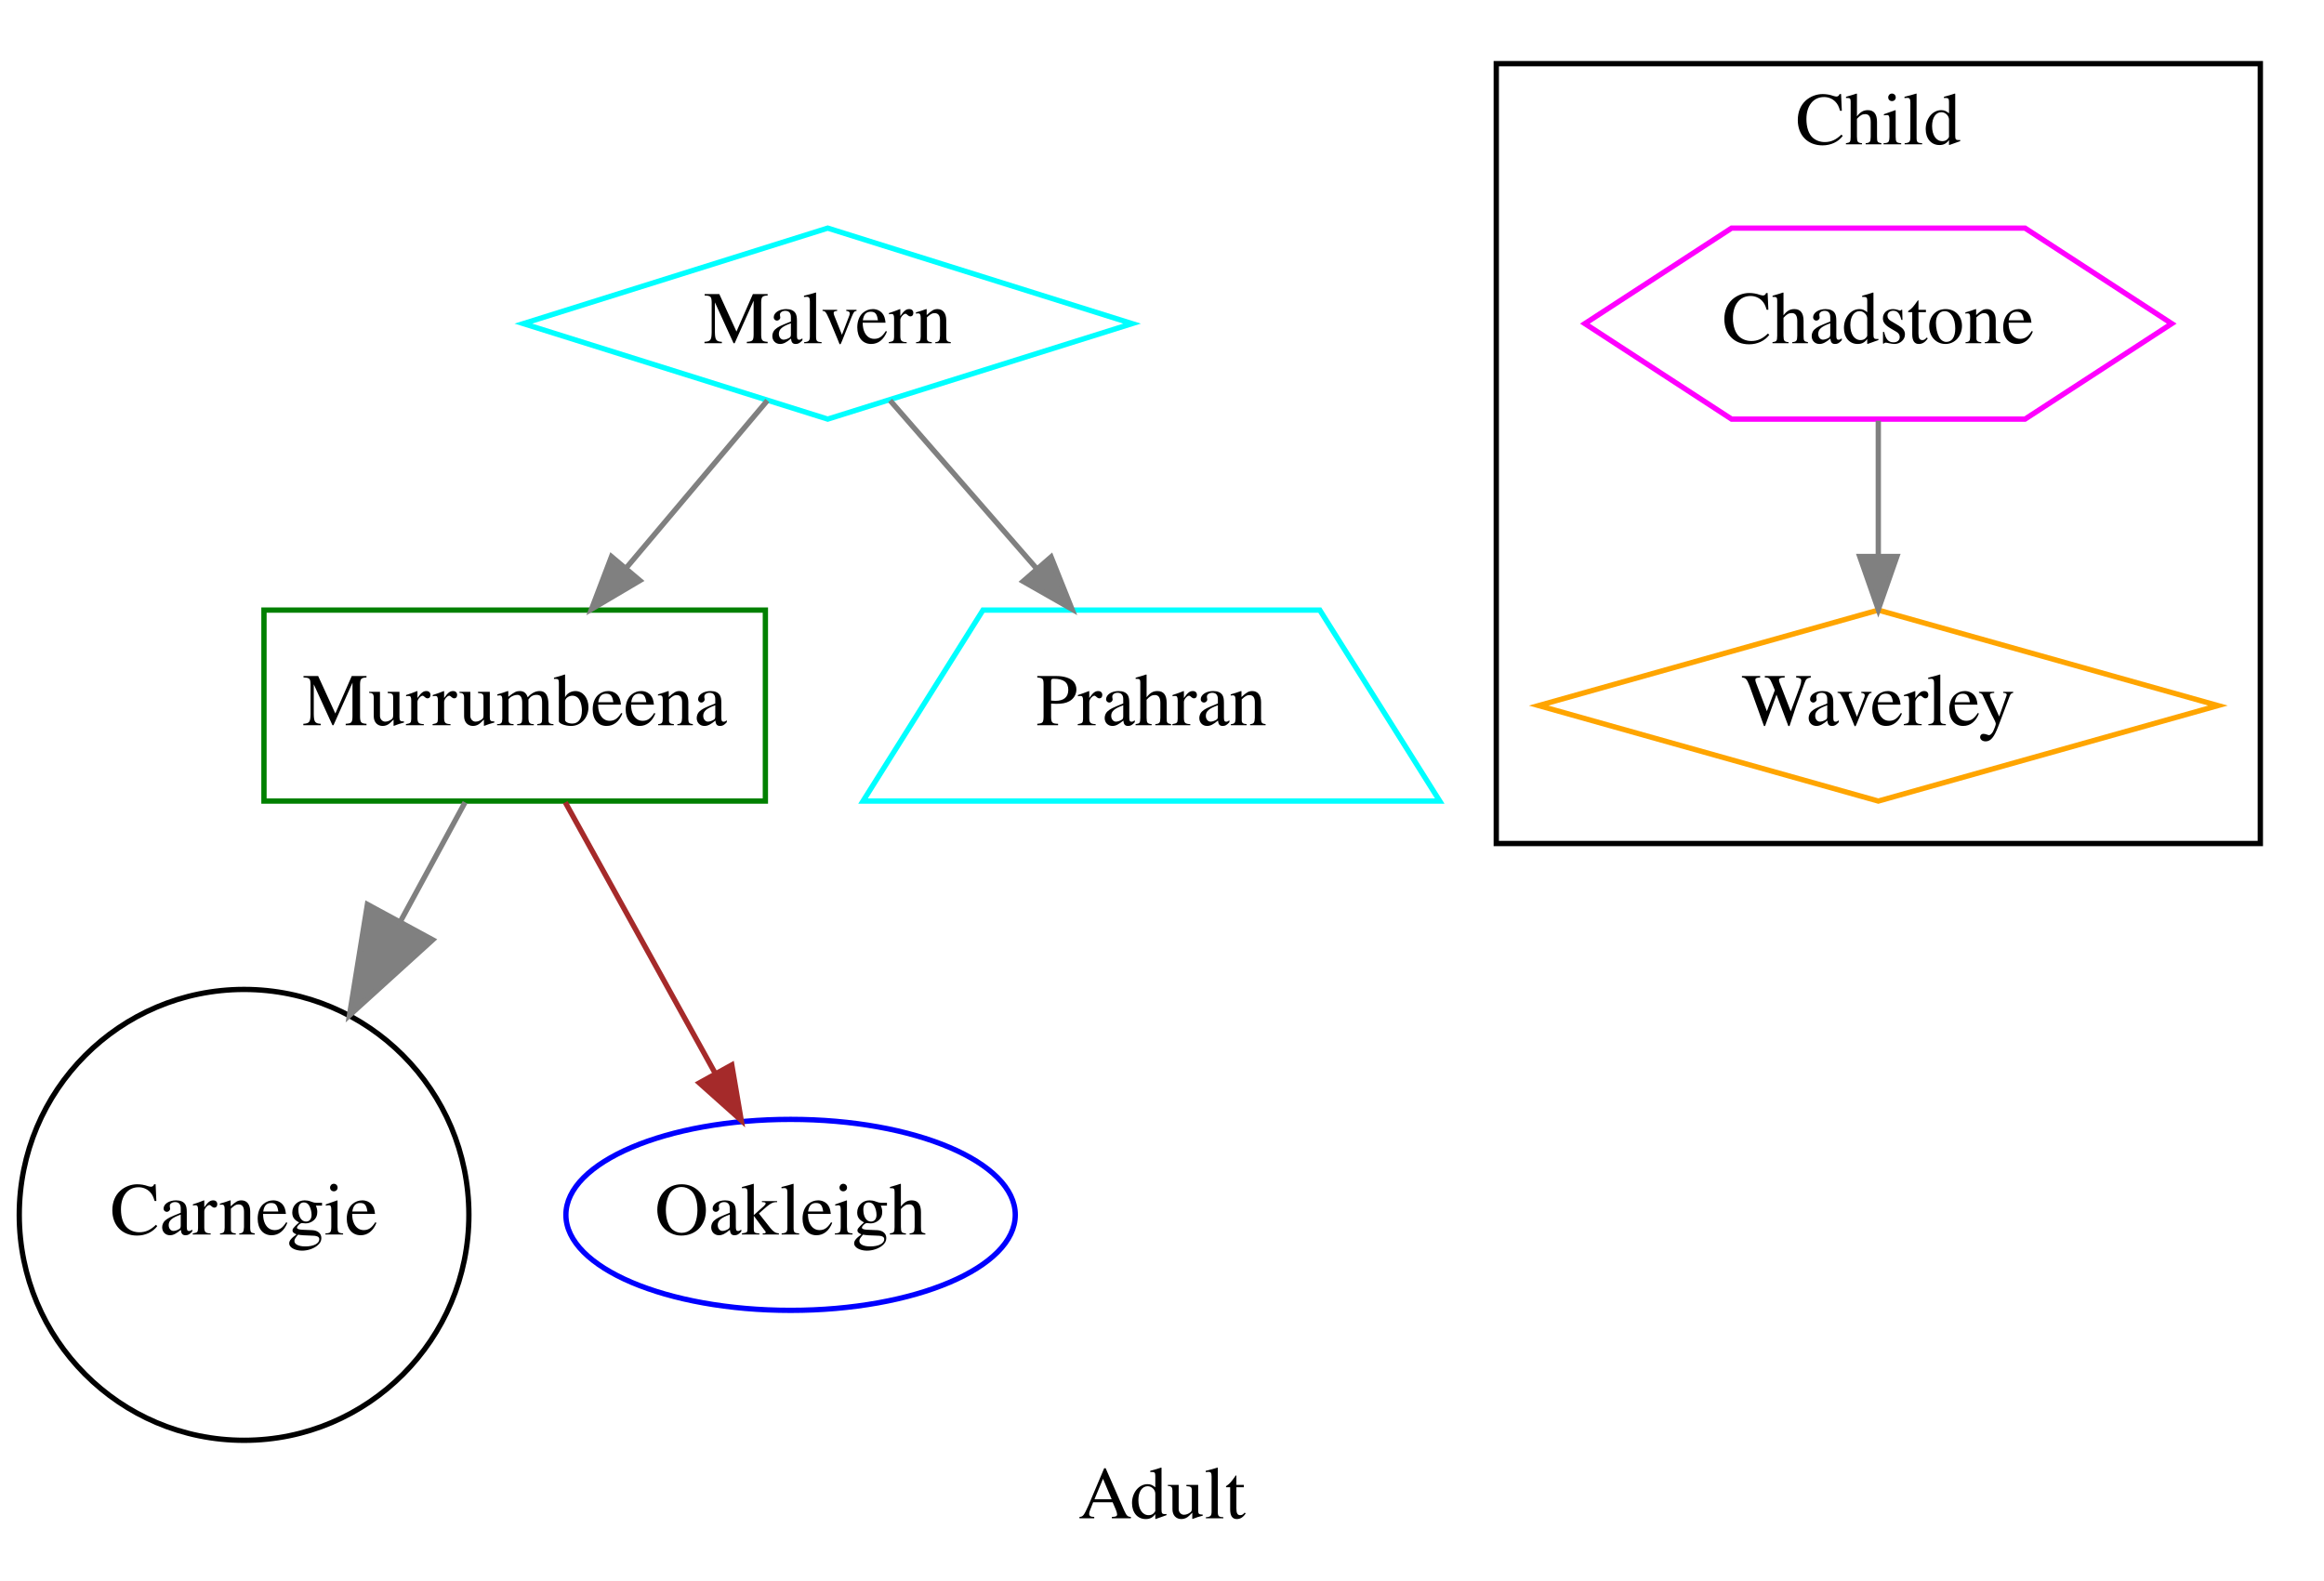
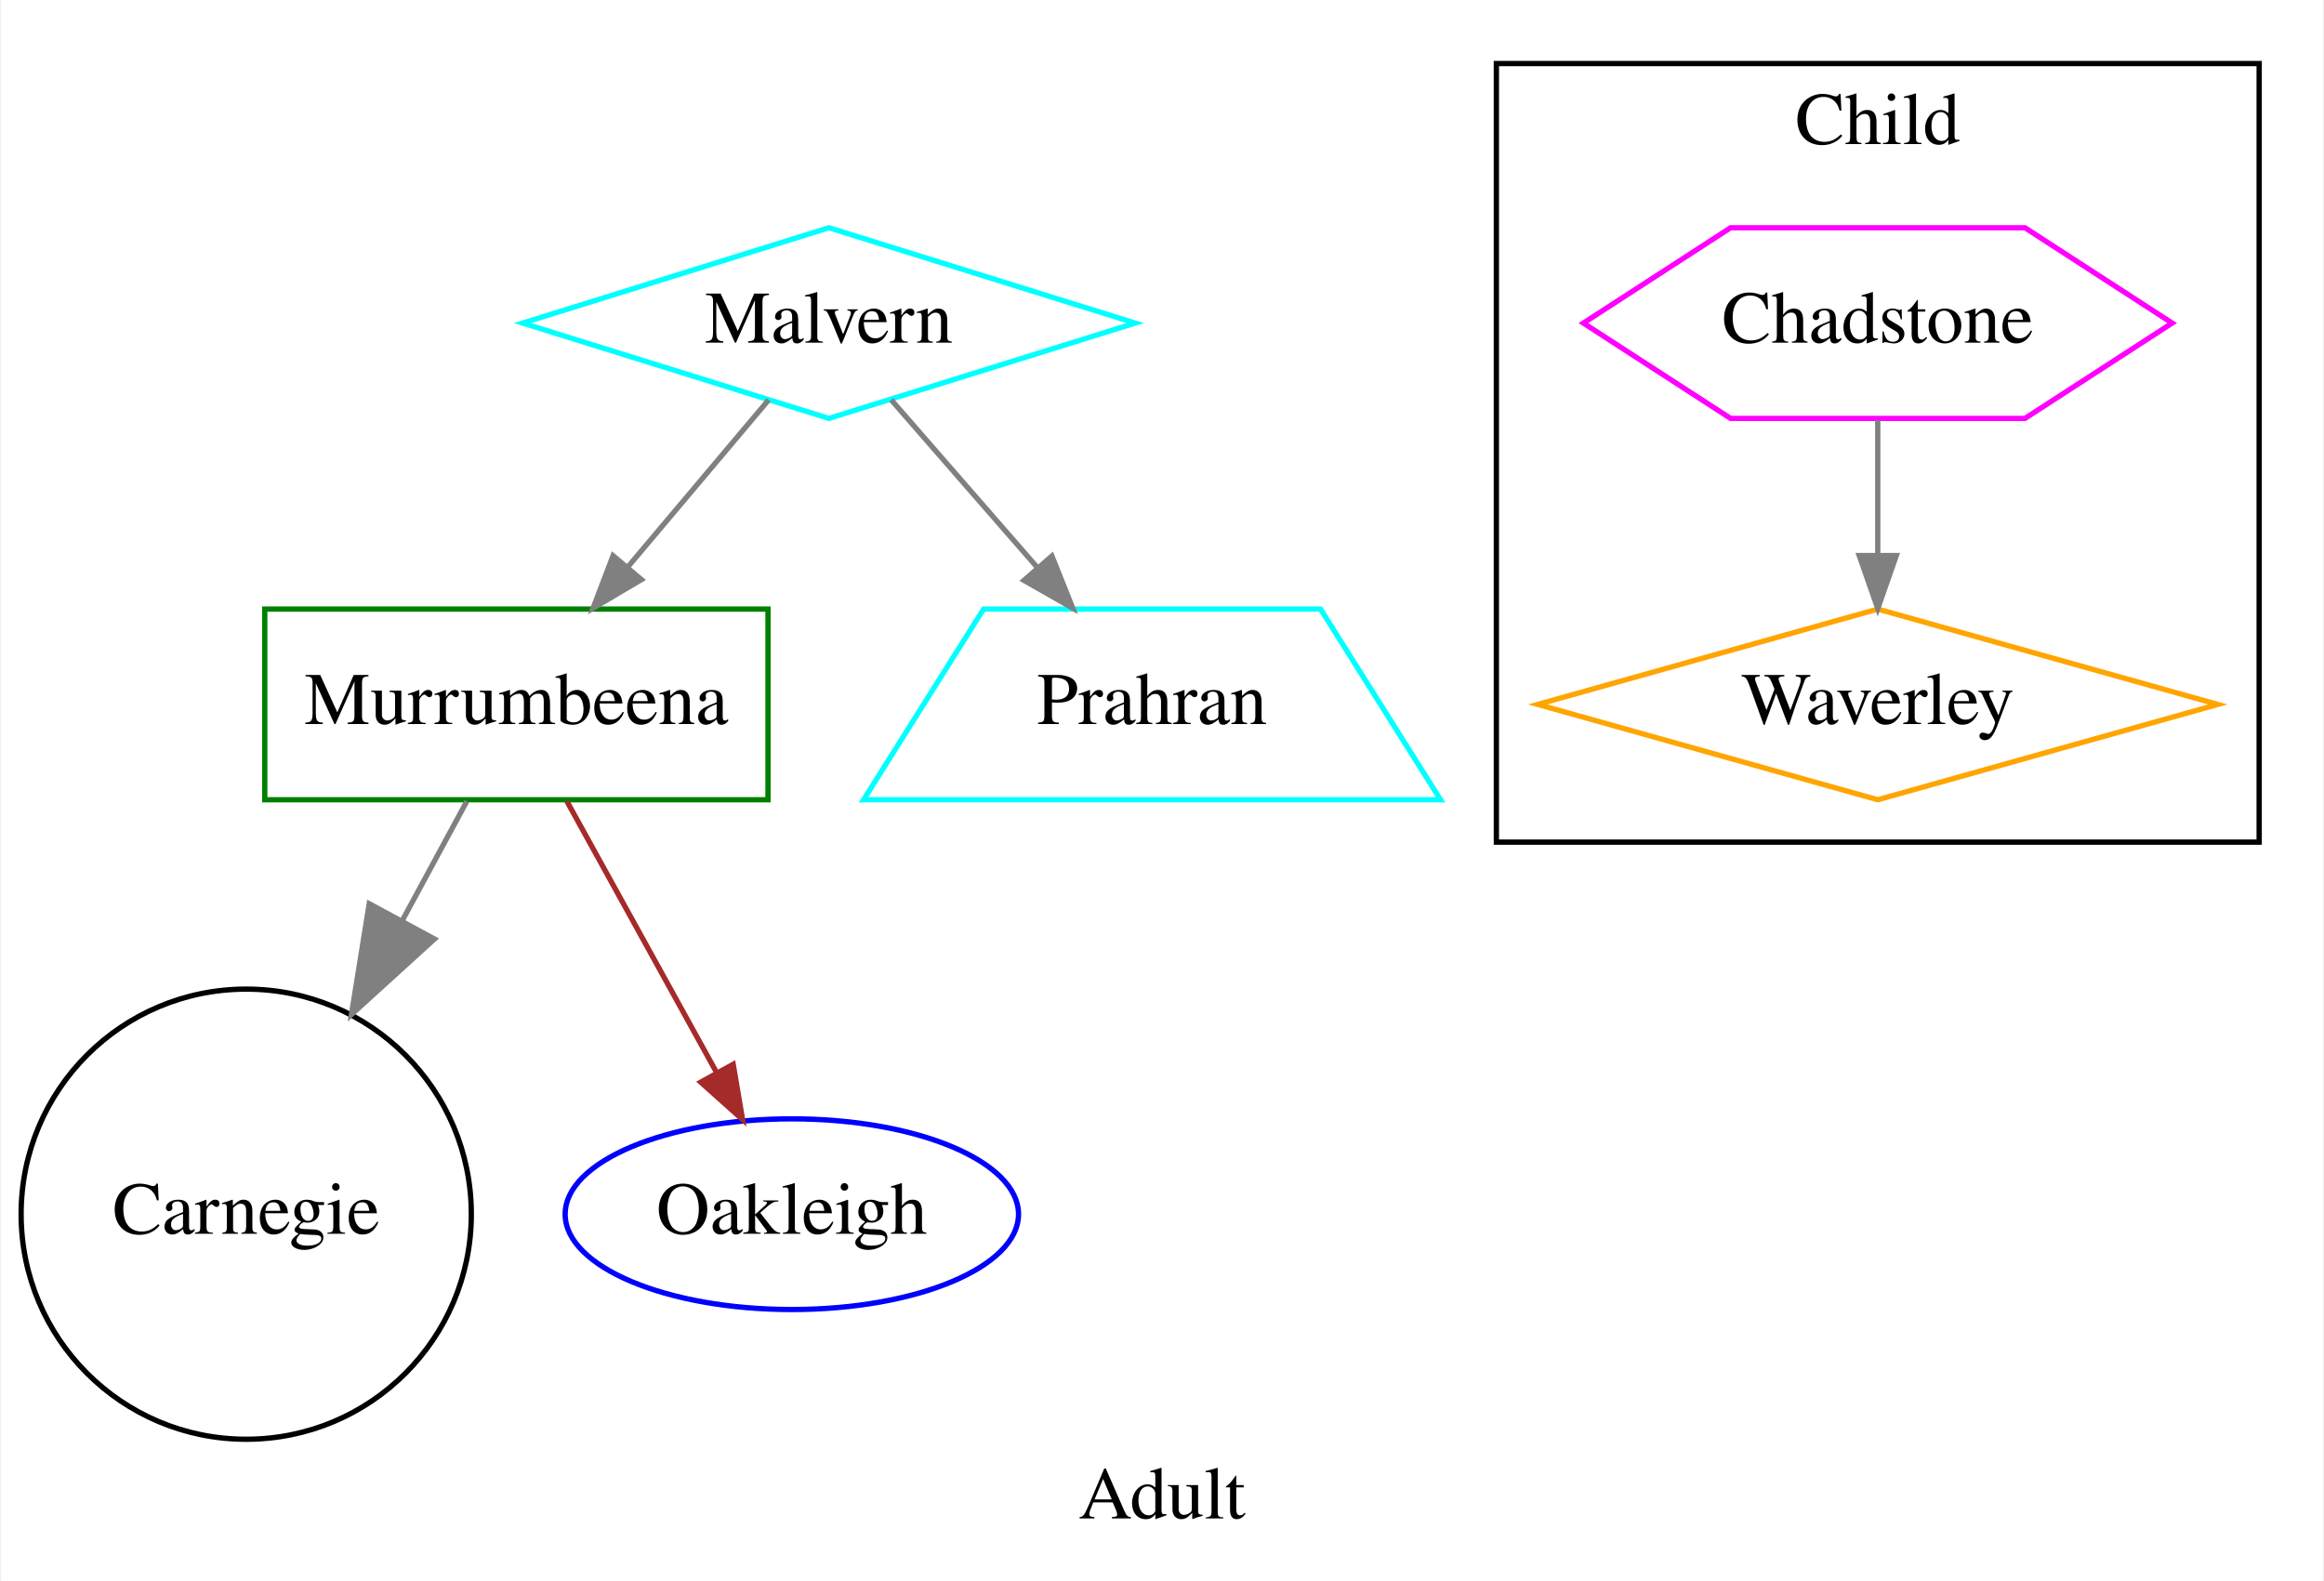
- <svg xmlns="http://www.w3.org/2000/svg" width="438pt" height="298pt" viewBox="0.00 0.00 438.00 298.00">
-   <g id="graph0" class="graph" transform="scale(1 1) rotate(0) translate(4 294)">
-     <polygon fill="white" stroke="none" points="-4,4 -4,-294 434,-294 434,4 -4,4" />
-     <text text-anchor="middle" x="215" y="-7.8" font-family="Times,serif" font-size="14.00">Adult</text>
+ <svg xmlns="http://www.w3.org/2000/svg" width="438pt" height="298pt" viewBox="0.00 0.00 438.25 298.49">
+   <g id="graph0" class="graph" transform="scale(1 1) rotate(0) translate(4 294.493)">
+     <polygon fill="white" stroke="none" points="-4,4 -4,-294.493 434.246,-294.493 434.246,4 -4,4" />
+     <text text-anchor="middle" x="215.123" y="-7.8" font-family="Times,serif" font-size="14.00">Adult</text>
    <g id="clust1" class="cluster">
-       <polygon fill="none" stroke="black" points="278,-135 278,-282 422,-282 422,-135 278,-135" />
-       <text text-anchor="middle" x="350" y="-266.8" font-family="Times,serif" font-size="14.00">Child</text>
+       <polygon fill="none" stroke="black" points="278.246,-135.493 278.246,-282.493 422.246,-282.493 422.246,-135.493 278.246,-135.493" />
+       <text text-anchor="middle" x="350.246" y="-267.293" font-family="Times,serif" font-size="14.00">Child</text>
    </g>
    <g id="node1" class="node">
-       <ellipse fill="none" stroke="black" cx="42" cy="-65" rx="42.37" ry="42.494" />
-       <text text-anchor="middle" x="42" y="-61.3" font-family="Times,serif" font-size="14.00">Carnegie</text>
+       <ellipse fill="none" stroke="black" cx="42.246" cy="-65.246" rx="42.494" ry="42.494" />
+       <text text-anchor="middle" x="42.246" y="-61.546" font-family="Times,serif" font-size="14.00">Carnegie</text>
    </g>
    <g id="node2" class="node">
-       <polygon fill="none" stroke="green" points="140.25,-179 45.75,-179 45.75,-143 140.25,-143 140.25,-179" />
-       <text text-anchor="middle" x="93" y="-157.3" font-family="Times,serif" font-size="14.00">Murrumbeena</text>
+       <polygon fill="none" stroke="green" points="140.746,-179.493 45.746,-179.493 45.746,-143.493 140.746,-143.493 140.746,-179.493" />
+       <text text-anchor="middle" x="93.246" y="-157.793" font-family="Times,serif" font-size="14.00">Murrumbeena</text>
    </g>
    <g id="edge1" class="edge">
-       <path fill="none" stroke="grey" d="M83.646,-142.759C80.121,-136.263 75.898,-128.478 71.512,-120.395" />
-       <polygon fill="grey" stroke="grey" points="77.55,-116.845 61.859,-102.604 65.244,-123.521 77.55,-116.845" />
+       <path fill="none" stroke="grey" d="M83.892,-143.206C80.368,-136.693 76.144,-128.888 71.758,-120.783" />
+       <polygon fill="grey" stroke="grey" points="77.781,-117.204 62.106,-102.946 65.468,-123.867 77.781,-117.204" />
    </g>
    <g id="node3" class="node">
-       <ellipse fill="none" stroke="blue" cx="145" cy="-65" rx="42.346" ry="18" />
-       <text text-anchor="middle" x="145" y="-61.3" font-family="Times,serif" font-size="14.00">Oakleigh</text>
+       <ellipse fill="none" stroke="blue" cx="145.246" cy="-65.246" rx="42.793" ry="18" />
+       <text text-anchor="middle" x="145.246" y="-61.546" font-family="Times,serif" font-size="14.00">Oakleigh</text>
    </g>
    <g id="edge2" class="edge">
-       <path fill="none" stroke="brown" d="M102.538,-142.759C110.43,-128.492 121.76,-108.011 130.732,-91.793" />
-       <polygon fill="brown" stroke="brown" points="133.92,-93.26 135.698,-82.816 127.795,-89.872 133.92,-93.26" />
+       <path fill="none" stroke="brown" d="M102.784,-143.206C110.676,-128.902 122.006,-108.367 130.978,-92.107" />
+       <polygon fill="brown" stroke="brown" points="134.178,-93.552 135.944,-83.106 128.049,-90.171 134.178,-93.552" />
    </g>
    <g id="node4" class="node">
-       <polygon fill="none" stroke="magenta" points="405.304,-233 377.652,-251 322.348,-251 294.696,-233 322.348,-215 377.652,-215 405.304,-233" />
-       <text text-anchor="middle" x="350" y="-229.3" font-family="Times,serif" font-size="14.00">Chadstone</text>
+       <polygon fill="none" stroke="magenta" points="405.819,-233.493 378.032,-251.493 322.46,-251.493 294.674,-233.493 322.46,-215.493 378.032,-215.493 405.819,-233.493" />
+       <text text-anchor="middle" x="350.246" y="-229.793" font-family="Times,serif" font-size="14.00">Chadstone</text>
    </g>
    <g id="node5" class="node">
-       <polygon fill="none" stroke="orange" points="350,-179 285.988,-161 350,-143 414.012,-161 350,-179" />
-       <text text-anchor="middle" x="350" y="-157.3" font-family="Times,serif" font-size="14.00">Waverley</text>
+       <polygon fill="none" stroke="orange" points="350.246,-179.493 286.064,-161.493 350.246,-143.493 414.429,-161.493 350.246,-179.493" />
+       <text text-anchor="middle" x="350.246" y="-157.793" font-family="Times,serif" font-size="14.00">Waverley</text>
    </g>
    <g id="edge3" class="edge">
-       <path fill="none" stroke="grey" d="M350,-214.697C350,-206.983 350,-197.712 350,-189.112" />
-       <polygon fill="grey" stroke="grey" points="353.5,-189.104 350,-179.104 346.5,-189.104 353.5,-189.104" />
+       <path fill="none" stroke="grey" d="M350.246,-215.189C350.246,-207.475 350.246,-198.205 350.246,-189.605" />
+       <polygon fill="grey" stroke="grey" points="353.746,-189.597 350.246,-179.597 346.746,-189.597 353.746,-189.597" />
    </g>
    <g id="node6" class="node">
-       <polygon fill="none" stroke="cyan" points="152,-251 94.639,-233 152,-215 209.361,-233 152,-251" />
-       <text text-anchor="middle" x="152" y="-229.3" font-family="Times,serif" font-size="14.00">Malvern</text>
+       <polygon fill="none" stroke="cyan" points="152.246,-251.493 94.432,-233.493 152.246,-215.493 210.06,-233.493 152.246,-251.493" />
+       <text text-anchor="middle" x="152.246" y="-229.793" font-family="Times,serif" font-size="14.00">Malvern</text>
    </g>
    <g id="edge5" class="edge">
-       <path fill="none" stroke="grey" d="M140.624,-218.503C133.099,-209.575 123.006,-197.6 114.048,-186.972" />
-       <polygon fill="grey" stroke="grey" points="116.601,-184.571 107.48,-179.18 111.249,-189.082 116.601,-184.571" />
+       <path fill="none" stroke="grey" d="M140.87,-218.996C133.346,-210.068 123.252,-198.092 114.294,-187.464" />
+       <polygon fill="grey" stroke="grey" points="116.847,-185.063 107.726,-179.672 111.495,-189.574 116.847,-185.063" />
    </g>
    <g id="node7" class="node">
-       <polygon fill="none" stroke="cyan" points="244.739,-179 181.261,-179 158.654,-143 267.346,-143 244.739,-179" />
-       <text text-anchor="middle" x="213" y="-157.3" font-family="Times,serif" font-size="14.00">Prahran</text>
+       <polygon fill="none" stroke="cyan" points="245.053,-179.493 181.44,-179.493 158.785,-143.493 267.708,-143.493 245.053,-179.493" />
+       <text text-anchor="middle" x="213.246" y="-157.793" font-family="Times,serif" font-size="14.00">Prahran</text>
    </g>
    <g id="edge4" class="edge">
-       <path fill="none" stroke="grey" d="M163.761,-218.503C171.541,-209.575 181.977,-197.6 191.239,-186.972" />
-       <polygon fill="grey" stroke="grey" points="194.098,-189.018 198.029,-179.18 188.82,-184.42 194.098,-189.018" />
+       <path fill="none" stroke="grey" d="M164.008,-218.996C171.788,-210.068 182.223,-198.092 191.485,-187.464" />
+       <polygon fill="grey" stroke="grey" points="194.344,-189.511 198.275,-179.672 189.067,-184.912 194.344,-189.511" />
    </g>
  </g>
</svg>
